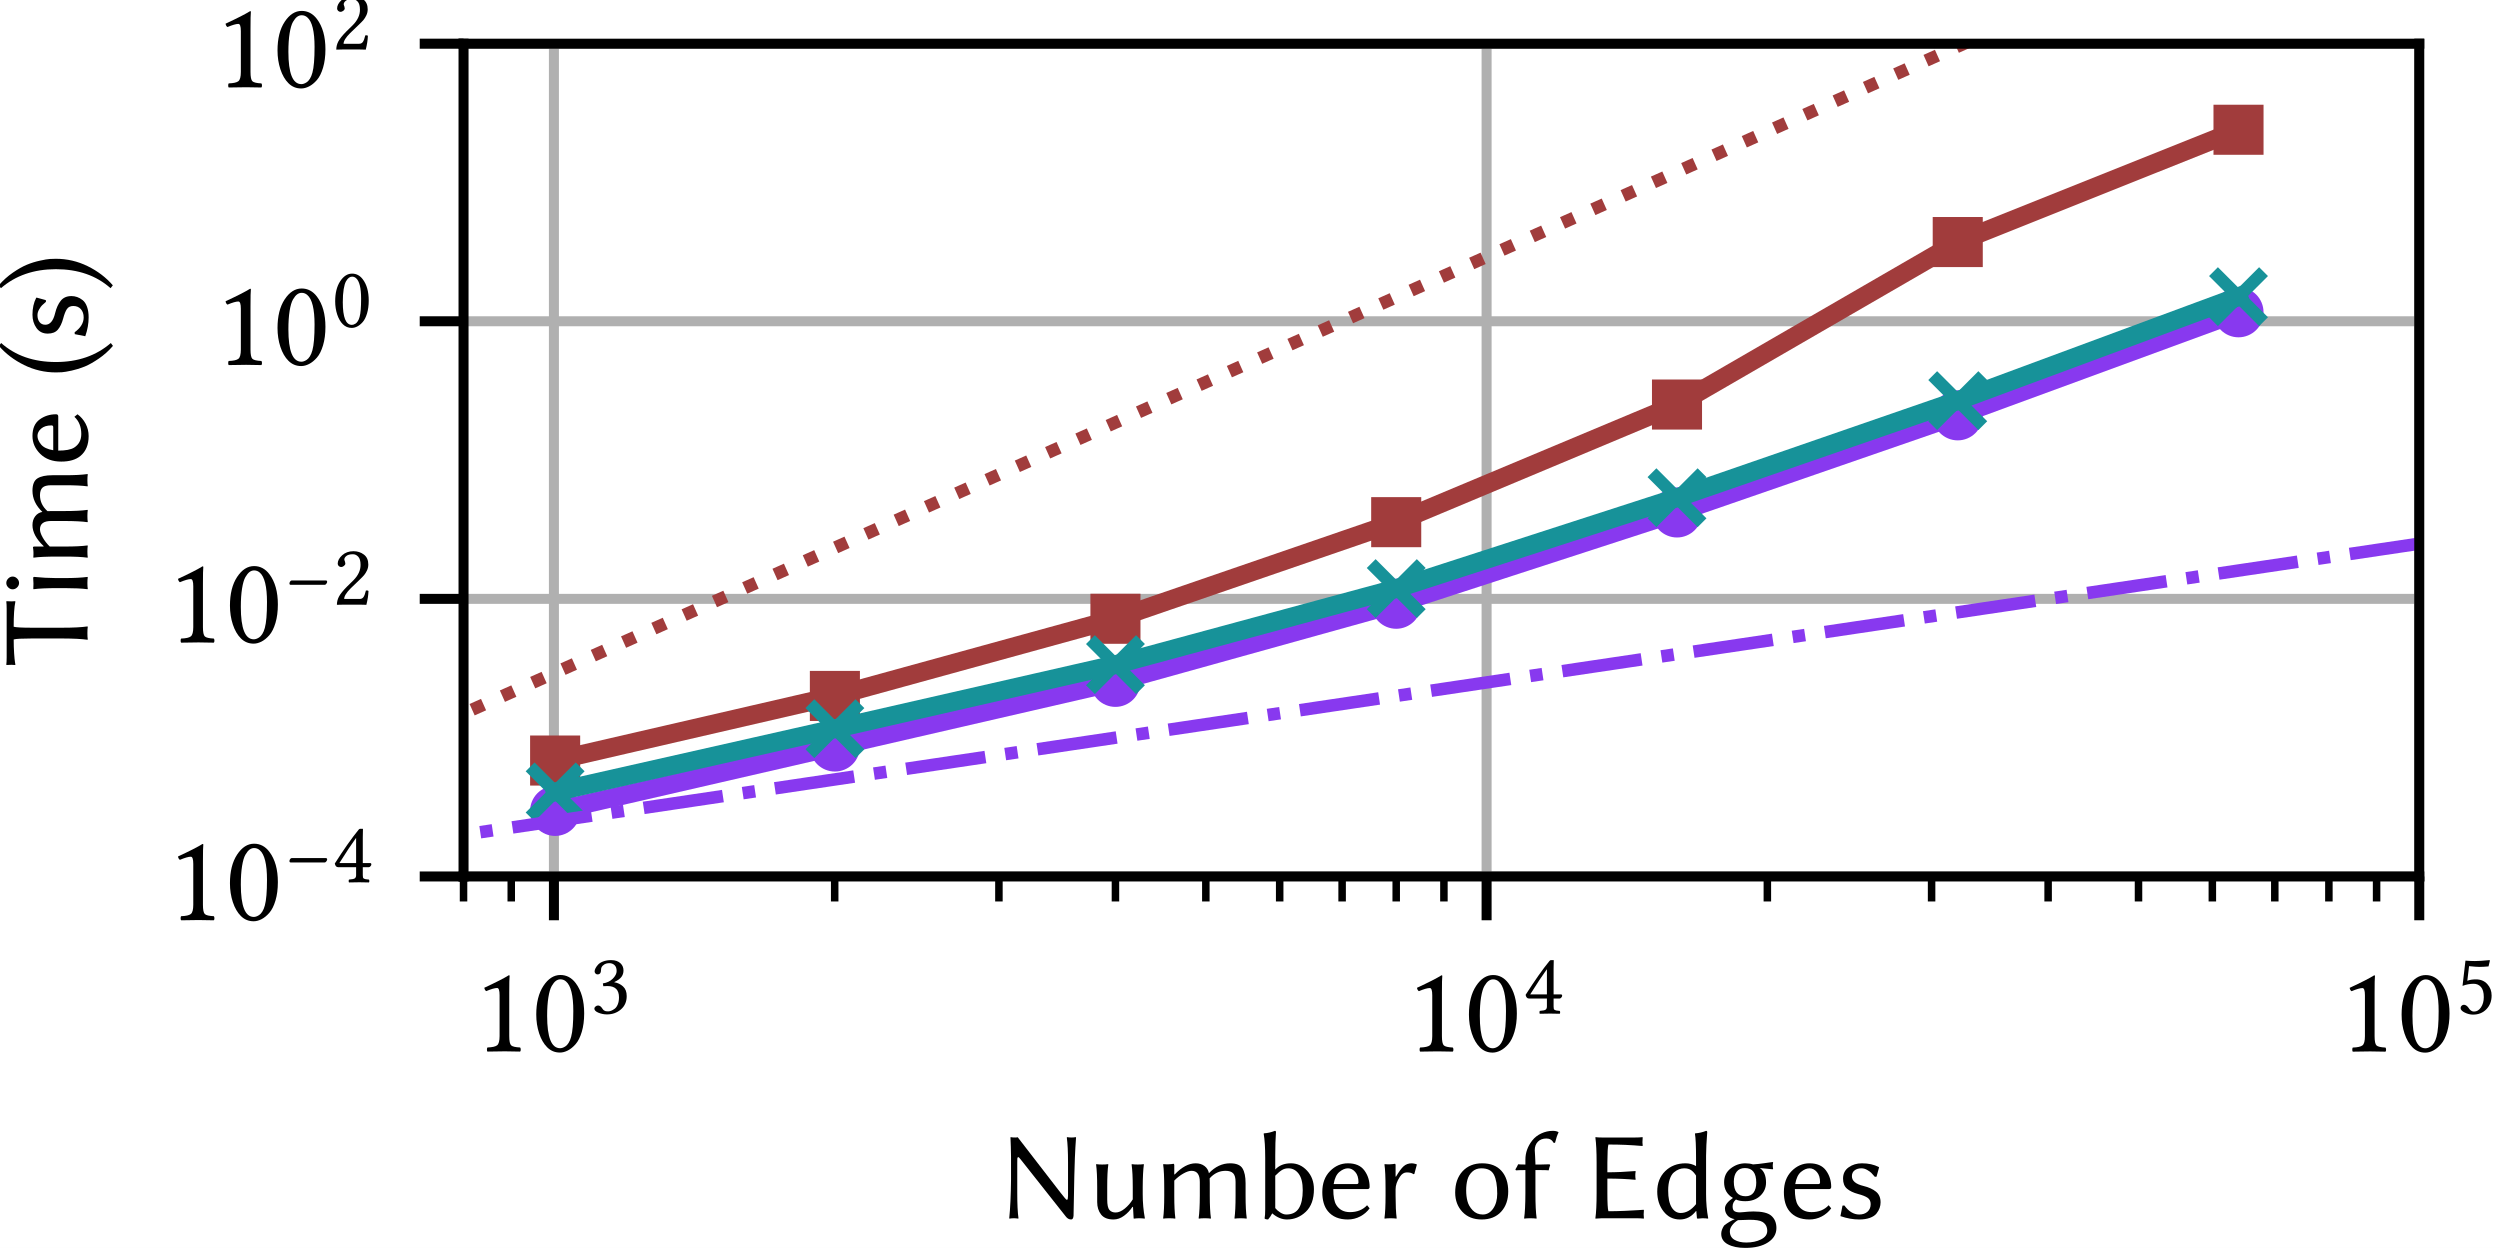
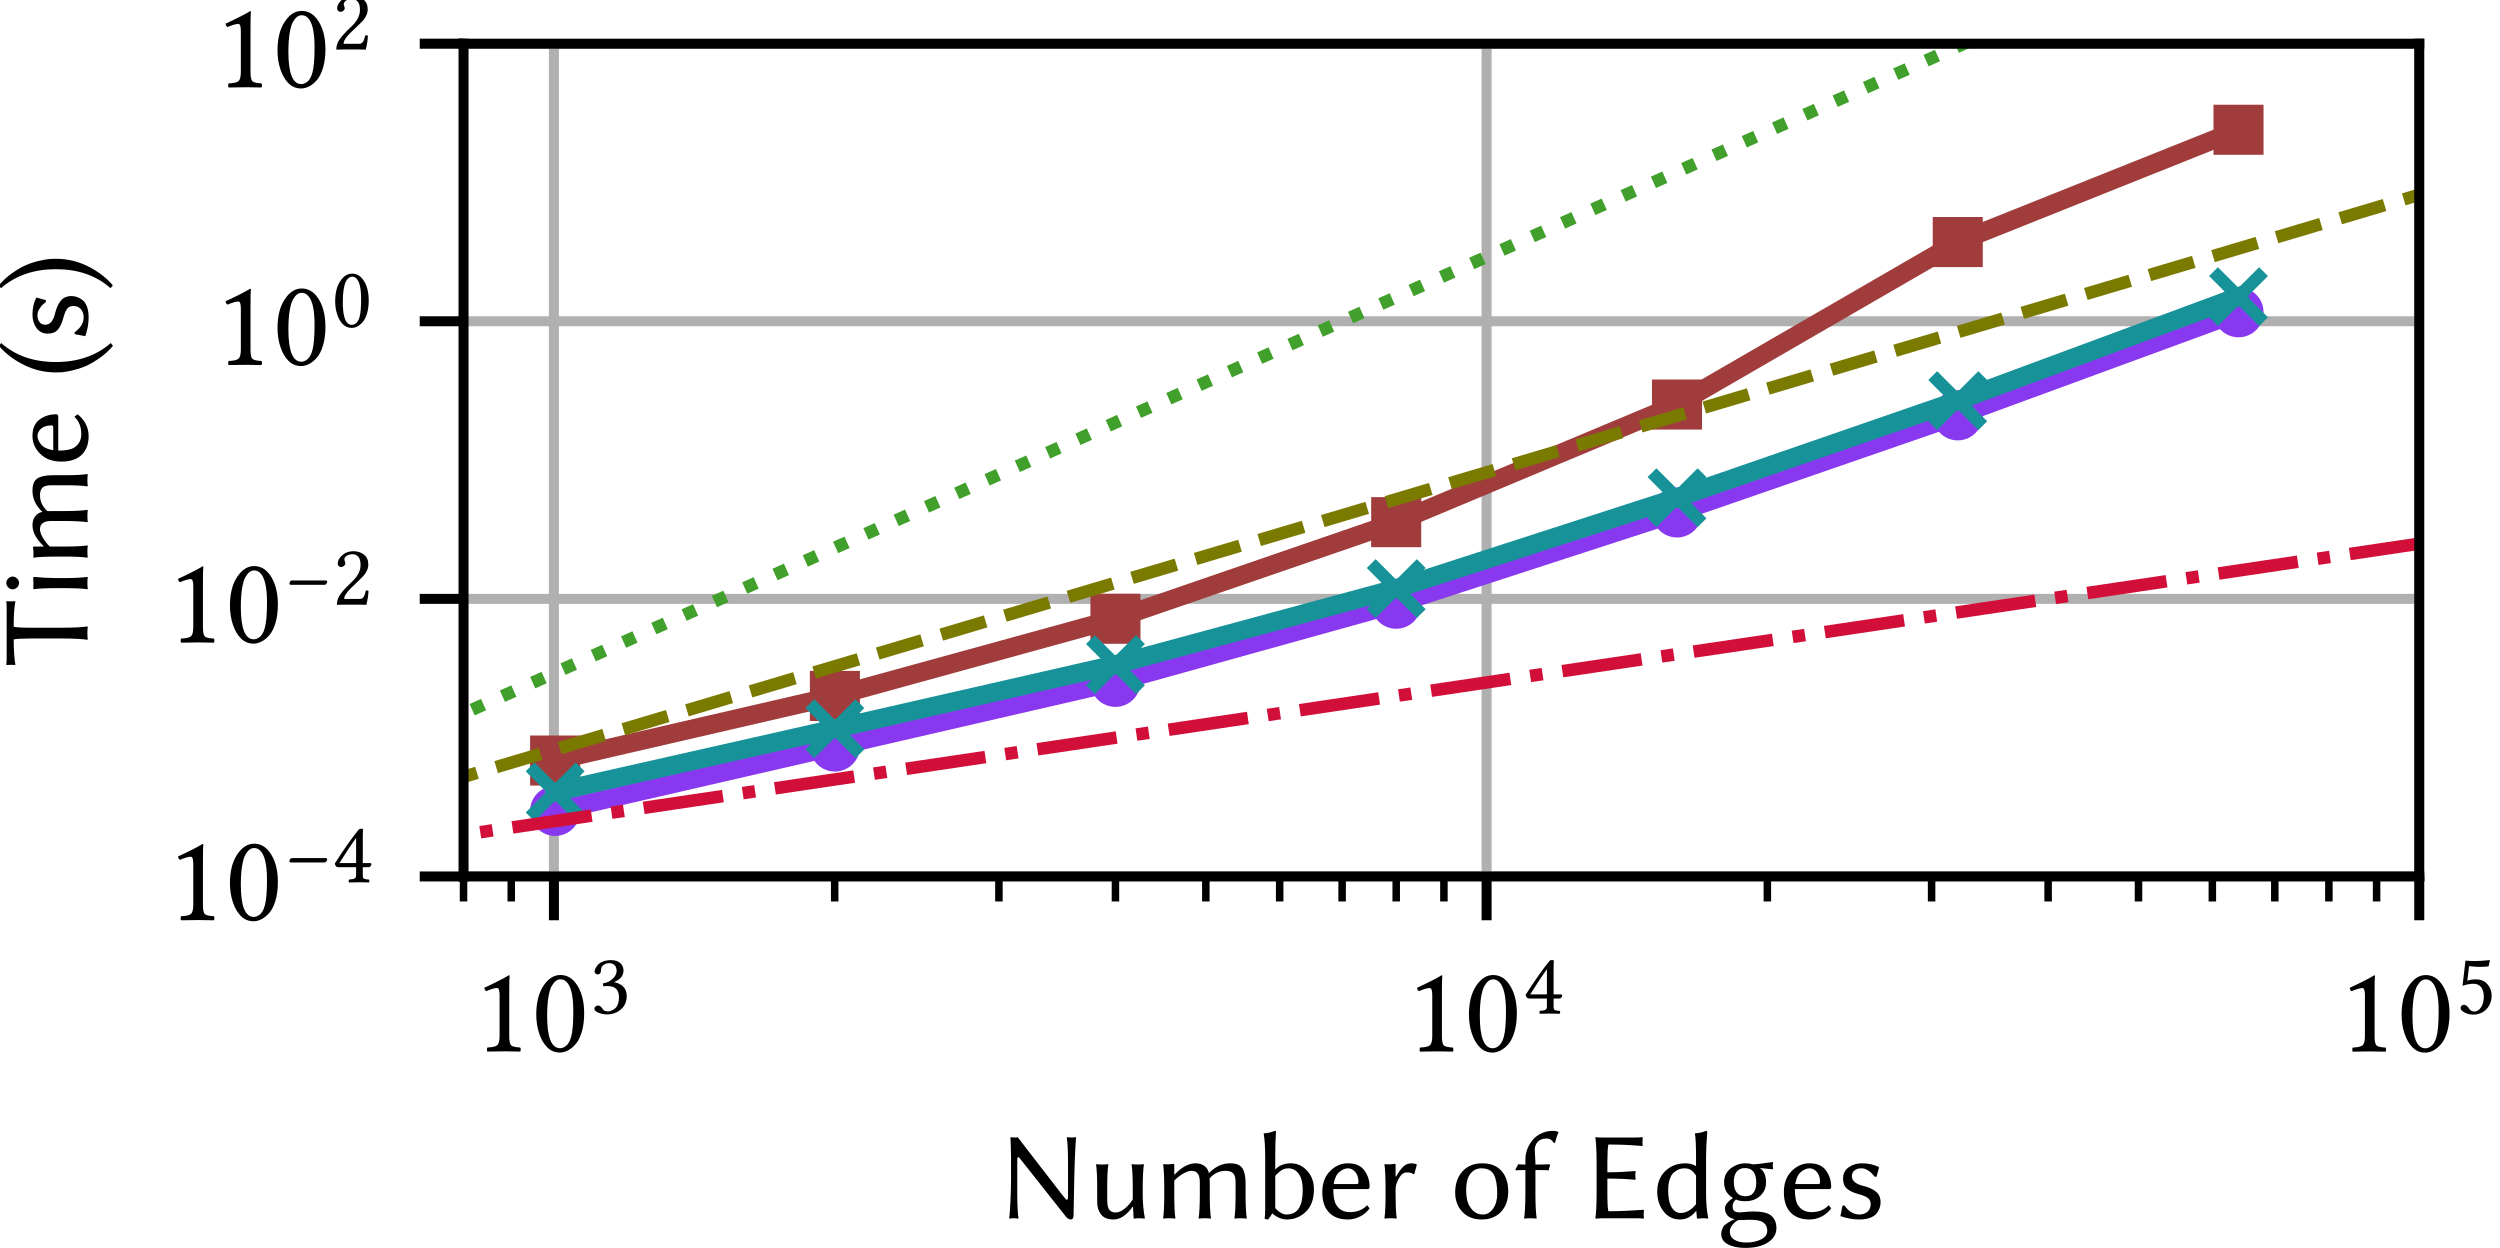
<svg xmlns="http://www.w3.org/2000/svg" xmlns:xlink="http://www.w3.org/1999/xlink" width="199.721pt" height="99.693pt" viewBox="0 0 199.721 99.693" version="1.1">
  <defs>
    <style type="text/css">*{stroke-linejoin: round; stroke-linecap: butt}</style>
  </defs>
  <g id="figure_1">
    <g id="patch_1">
      <path d="M 0 99.693  L 199.721 99.693  L 199.721 -0  L 0 -0  z " style="fill: #ffffff" />
    </g>
    <g id="axes_1">
      <g id="patch_2">
        <path d="M 37.031 70.019  L 193.271 70.019  L 193.271 3.491  L 37.031 3.491  z " style="fill: #ffffff" />
      </g>
      <g id="matplotlib.axis_1">
        <g id="xtick_1">
          <g id="line2d_1">
-             <path d="M 44.252 70.019  L 44.252 3.491  " clip-path="url(#pe8d1950c86)" style="fill: none; stroke: #b0b0b0; stroke-width: 0.8; stroke-linecap: square" />
+             <path d="M 44.252 70.019  L 44.252 3.491  " clip-path="url(#p23daf6fb47)" style="fill: none; stroke: #b0b0b0; stroke-width: 0.8; stroke-linecap: square" />
          </g>
          <g id="line2d_2">
            <defs>
-               <path id="m4b49985ab3" d="M 0 0  L 0 3.5  " style="stroke: #000000; stroke-width: 0.8" />
+               <path id="maf9644ae78" d="M 0 0  L 0 3.5  " style="stroke: #000000; stroke-width: 0.8" />
            </defs>
            <g>
-               <use xlink:href="#m4b49985ab3" x="44.252" y="70.019" style="stroke: #000000; stroke-width: 0.8" />
+               <use xlink:href="#maf9644ae78" x="44.252" y="70.019" style="stroke: #000000; stroke-width: 0.8" />
            </g>
          </g>
          <g id="text_1">
            <g transform="translate(37.80198 84.00222) scale(0.1 -0.1)">
              <defs>
                <path id="LinLibertine-31" d="M 1844 781  Q 1844 397 1942 305  Q 2041 213 2400 197  Q 2431 166 2431 89  Q 2431 13 2400 -13  Q 1759 0 1619 0  Q 1356 0 728 -13  Q 703 13 703 89  Q 703 166 728 197  Q 1100 209 1225 309  Q 1350 409 1350 781  L 1350 2869  Q 1350 3241 1222 3238  Q 1050 3238 666 3078  Q 588 3128 569 3250  Q 1466 3666 1825 3891  Q 1863 3891 1863 3859  Q 1844 3713 1844 3003  L 1844 781  z " transform="scale(0.015625)" />
                <path id="LinLibertine-30" d="M 1484 3681  Q 1363 3681 1255 3603  Q 1147 3525 1040 3340  Q 934 3156 870 2762  Q 806 2369 806 1813  Q 806 163 1466 159  Q 1522 159 1586 178  Q 1650 197 1737 251  Q 1825 306 1904 431  Q 1984 556 2034 744  Q 2144 1141 2144 2059  Q 2144 3256 1772 3572  Q 1650 3681 1484 3681  z M 1459 -63  Q 1078 -63 809 206  Q 547 466 398 916  Q 250 1366 250 1881  Q 250 2791 617 3347  Q 984 3903 1484 3903  Q 1953 3903 2266 3488  Q 2700 2913 2700 1941  Q 2700 1409 2578 998  Q 2456 588 2262 367  Q 2069 147 1862 42  Q 1656 -63 1459 -63  z " transform="scale(0.015625)" />
                <path id="LinLibertine-33" d="M 1375 3681  Q 1259 3681 1139 3648  Q 1019 3616 894 3497  Q 769 3378 769 3194  Q 769 2863 519 2859  Q 416 2859 358 2931  Q 300 3003 300 3078  Q 300 3175 361 3300  Q 422 3425 550 3569  Q 678 3713 931 3808  Q 1184 3903 1509 3903  Q 1963 3903 2209 3653  Q 2409 3450 2409 3147  Q 2409 2878 2259 2676  Q 2109 2475 1734 2297  L 1741 2284  Q 2100 2228 2372 1984  Q 2644 1741 2644 1275  Q 2644 666 2220 301  Q 1797 -63 1203 -63  Q 884 -63 582 60  Q 281 184 281 366  Q 281 444 367 516  Q 453 588 550 588  Q 703 588 825 422  Q 831 416 854 381  Q 878 347 887 333  Q 897 319 919 291  Q 941 263 959 250  Q 978 238 1014 214  Q 1050 191 1087 181  Q 1125 172 1176 165  Q 1228 159 1288 159  Q 1391 159 1508 204  Q 1625 250 1762 348  Q 1900 447 1990 665  Q 2081 884 2081 1184  Q 2081 2009 1241 2009  Q 1044 2009 934 1997  L 903 2203  Q 1347 2266 1628 2548  Q 1909 2831 1909 3103  Q 1909 3394 1756 3537  Q 1603 3681 1375 3681  z " transform="scale(0.015625)" />
              </defs>
              <use xlink:href="#LinLibertine-31" transform="translate(0 0.134375)" />
              <use xlink:href="#LinLibertine-30" transform="translate(46.48438 0.134375)" />
              <use xlink:href="#LinLibertine-33" transform="translate(93.72316 30.31094) scale(0.7)" />
            </g>
          </g>
        </g>
        <g id="xtick_2">
          <g id="line2d_3">
-             <path d="M 118.762 70.019  L 118.762 3.491  " clip-path="url(#pe8d1950c86)" style="fill: none; stroke: #b0b0b0; stroke-width: 0.8; stroke-linecap: square" />
+             <path d="M 118.762 70.019  L 118.762 3.491  " clip-path="url(#p23daf6fb47)" style="fill: none; stroke: #b0b0b0; stroke-width: 0.8; stroke-linecap: square" />
          </g>
          <g id="line2d_4">
            <g>
-               <use xlink:href="#m4b49985ab3" x="118.762" y="70.019" style="stroke: #000000; stroke-width: 0.8" />
+               <use xlink:href="#maf9644ae78" x="118.762" y="70.019" style="stroke: #000000; stroke-width: 0.8" />
            </g>
          </g>
          <g id="text_2">
            <g transform="translate(112.3116 84.00222) scale(0.1 -0.1)">
              <defs>
                <path id="LinLibertine-34" d="M 1734 3244  Q 1247 2578 513 1403  L 1734 1403  L 1734 3244  z M 2753 1403  Q 2850 1403 2847 1300  Q 2847 1244 2786 1172  Q 2725 1100 2663 1100  L 2222 1100  L 2222 513  Q 2222 409 2237 348  Q 2253 288 2320 259  Q 2388 231 2425 225  Q 2463 219 2603 203  Q 2647 197 2669 197  Q 2700 166 2700 89  Q 2700 13 2669 -13  Q 2259 0 1972 0  Q 1625 0 1216 -13  Q 1191 13 1191 89  Q 1191 166 1216 197  Q 1559 222 1644 291  Q 1734 363 1734 513  L 1734 1100  L 428 1100  Q 231 1100 178 1369  Q 1169 2925 1913 3834  Q 1969 3906 2016 3903  L 2222 3903  L 2234 3891  Q 2222 3834 2222 3272  L 2222 1403  L 2753 1403  z " transform="scale(0.015625)" />
              </defs>
              <use xlink:href="#LinLibertine-31" transform="translate(0 0.101562)" />
              <use xlink:href="#LinLibertine-30" transform="translate(46.48438 0.101562)" />
              <use xlink:href="#LinLibertine-34" transform="translate(93.72316 30.27812) scale(0.7)" />
            </g>
          </g>
        </g>
        <g id="xtick_3">
          <g id="line2d_5">
-             <path d="M 193.271 70.019  L 193.271 3.491  " clip-path="url(#pe8d1950c86)" style="fill: none; stroke: #b0b0b0; stroke-width: 0.8; stroke-linecap: square" />
+             <path d="M 193.271 70.019  L 193.271 3.491  " clip-path="url(#p23daf6fb47)" style="fill: none; stroke: #b0b0b0; stroke-width: 0.8; stroke-linecap: square" />
          </g>
          <g id="line2d_6">
            <g>
-               <use xlink:href="#m4b49985ab3" x="193.271" y="70.019" style="stroke: #000000; stroke-width: 0.8" />
+               <use xlink:href="#maf9644ae78" x="193.271" y="70.019" style="stroke: #000000; stroke-width: 0.8" />
            </g>
          </g>
          <g id="text_3">
            <g transform="translate(186.8212 84.00222) scale(0.1 -0.1)">
              <defs>
                <path id="LinLibertine-35" d="M 2041 1209  Q 2041 1709 1836 1945  Q 1631 2181 1300 2181  Q 897 2181 488 2028  L 703 3872  Q 1075 3841 1394 3841  Q 1778 3841 2444 3909  L 2491 3884  L 2388 3450  Q 1997 3413 1716 3413  Q 1497 3413 966 3469  L 838 2400  Q 1100 2503 1466 2503  Q 1984 2503 2298 2158  Q 2613 1813 2613 1325  Q 2613 716 2231 322  Q 1850 -72 1253 -72  Q 959 -72 653 76  Q 347 225 347 409  Q 347 506 420 576  Q 494 647 588 647  Q 759 647 916 441  Q 922 428 953 387  Q 984 347 998 326  Q 1013 306 1044 275  Q 1075 244 1100 228  Q 1125 213 1164 189  Q 1203 166 1245 159  Q 1288 153 1338 153  Q 1631 153 1836 458  Q 2041 763 2041 1209  z " transform="scale(0.015625)" />
              </defs>
              <use xlink:href="#LinLibertine-31" transform="translate(0 0.06875)" />
              <use xlink:href="#LinLibertine-30" transform="translate(46.48438 0.06875)" />
              <use xlink:href="#LinLibertine-35" transform="translate(93.72316 30.24531) scale(0.7)" />
            </g>
          </g>
        </g>
        <g id="xtick_4">
          <g id="line2d_7">
            <defs>
-               <path id="m797cf23560" d="M 0 0  L 0 2  " style="stroke: #000000; stroke-width: 0.6" />
+               <path id="mc2b2aa75c4" d="M 0 0  L 0 2  " style="stroke: #000000; stroke-width: 0.6" />
            </defs>
            <g>
-               <use xlink:href="#m797cf23560" x="37.031" y="70.019" style="stroke: #000000; stroke-width: 0.6" />
+               <use xlink:href="#mc2b2aa75c4" x="37.031" y="70.019" style="stroke: #000000; stroke-width: 0.6" />
            </g>
          </g>
        </g>
        <g id="xtick_5">
          <g id="line2d_8">
            <g>
-               <use xlink:href="#m797cf23560" x="40.843" y="70.019" style="stroke: #000000; stroke-width: 0.6" />
+               <use xlink:href="#mc2b2aa75c4" x="40.843" y="70.019" style="stroke: #000000; stroke-width: 0.6" />
            </g>
          </g>
        </g>
        <g id="xtick_6">
          <g id="line2d_9">
            <g>
-               <use xlink:href="#m797cf23560" x="66.682" y="70.019" style="stroke: #000000; stroke-width: 0.6" />
+               <use xlink:href="#mc2b2aa75c4" x="66.682" y="70.019" style="stroke: #000000; stroke-width: 0.6" />
            </g>
          </g>
        </g>
        <g id="xtick_7">
          <g id="line2d_10">
            <g>
-               <use xlink:href="#m797cf23560" x="79.802" y="70.019" style="stroke: #000000; stroke-width: 0.6" />
+               <use xlink:href="#mc2b2aa75c4" x="79.802" y="70.019" style="stroke: #000000; stroke-width: 0.6" />
            </g>
          </g>
        </g>
        <g id="xtick_8">
          <g id="line2d_11">
            <g>
-               <use xlink:href="#m797cf23560" x="89.111" y="70.019" style="stroke: #000000; stroke-width: 0.6" />
+               <use xlink:href="#mc2b2aa75c4" x="89.111" y="70.019" style="stroke: #000000; stroke-width: 0.6" />
            </g>
          </g>
        </g>
        <g id="xtick_9">
          <g id="line2d_12">
            <g>
-               <use xlink:href="#m797cf23560" x="96.332" y="70.019" style="stroke: #000000; stroke-width: 0.6" />
+               <use xlink:href="#mc2b2aa75c4" x="96.332" y="70.019" style="stroke: #000000; stroke-width: 0.6" />
            </g>
          </g>
        </g>
        <g id="xtick_10">
          <g id="line2d_13">
            <g>
-               <use xlink:href="#m797cf23560" x="102.232" y="70.019" style="stroke: #000000; stroke-width: 0.6" />
+               <use xlink:href="#mc2b2aa75c4" x="102.232" y="70.019" style="stroke: #000000; stroke-width: 0.6" />
            </g>
          </g>
        </g>
        <g id="xtick_11">
          <g id="line2d_14">
            <g>
-               <use xlink:href="#m797cf23560" x="107.22" y="70.019" style="stroke: #000000; stroke-width: 0.6" />
+               <use xlink:href="#mc2b2aa75c4" x="107.22" y="70.019" style="stroke: #000000; stroke-width: 0.6" />
            </g>
          </g>
        </g>
        <g id="xtick_12">
          <g id="line2d_15">
            <g>
-               <use xlink:href="#m797cf23560" x="111.541" y="70.019" style="stroke: #000000; stroke-width: 0.6" />
+               <use xlink:href="#mc2b2aa75c4" x="111.541" y="70.019" style="stroke: #000000; stroke-width: 0.6" />
            </g>
          </g>
        </g>
        <g id="xtick_13">
          <g id="line2d_16">
            <g>
-               <use xlink:href="#m797cf23560" x="115.352" y="70.019" style="stroke: #000000; stroke-width: 0.6" />
+               <use xlink:href="#mc2b2aa75c4" x="115.352" y="70.019" style="stroke: #000000; stroke-width: 0.6" />
            </g>
          </g>
        </g>
        <g id="xtick_14">
          <g id="line2d_17">
            <g>
-               <use xlink:href="#m797cf23560" x="141.191" y="70.019" style="stroke: #000000; stroke-width: 0.6" />
+               <use xlink:href="#mc2b2aa75c4" x="141.191" y="70.019" style="stroke: #000000; stroke-width: 0.6" />
            </g>
          </g>
        </g>
        <g id="xtick_15">
          <g id="line2d_18">
            <g>
-               <use xlink:href="#m797cf23560" x="154.312" y="70.019" style="stroke: #000000; stroke-width: 0.6" />
+               <use xlink:href="#mc2b2aa75c4" x="154.312" y="70.019" style="stroke: #000000; stroke-width: 0.6" />
            </g>
          </g>
        </g>
        <g id="xtick_16">
          <g id="line2d_19">
            <g>
-               <use xlink:href="#m797cf23560" x="163.621" y="70.019" style="stroke: #000000; stroke-width: 0.6" />
+               <use xlink:href="#mc2b2aa75c4" x="163.621" y="70.019" style="stroke: #000000; stroke-width: 0.6" />
            </g>
          </g>
        </g>
        <g id="xtick_17">
          <g id="line2d_20">
            <g>
-               <use xlink:href="#m797cf23560" x="170.842" y="70.019" style="stroke: #000000; stroke-width: 0.6" />
+               <use xlink:href="#mc2b2aa75c4" x="170.842" y="70.019" style="stroke: #000000; stroke-width: 0.6" />
            </g>
          </g>
        </g>
        <g id="xtick_18">
          <g id="line2d_21">
            <g>
-               <use xlink:href="#m797cf23560" x="176.741" y="70.019" style="stroke: #000000; stroke-width: 0.6" />
+               <use xlink:href="#mc2b2aa75c4" x="176.741" y="70.019" style="stroke: #000000; stroke-width: 0.6" />
            </g>
          </g>
        </g>
        <g id="xtick_19">
          <g id="line2d_22">
            <g>
-               <use xlink:href="#m797cf23560" x="181.73" y="70.019" style="stroke: #000000; stroke-width: 0.6" />
+               <use xlink:href="#mc2b2aa75c4" x="181.73" y="70.019" style="stroke: #000000; stroke-width: 0.6" />
            </g>
          </g>
        </g>
        <g id="xtick_20">
          <g id="line2d_23">
            <g>
-               <use xlink:href="#m797cf23560" x="186.051" y="70.019" style="stroke: #000000; stroke-width: 0.6" />
+               <use xlink:href="#mc2b2aa75c4" x="186.051" y="70.019" style="stroke: #000000; stroke-width: 0.6" />
            </g>
          </g>
        </g>
        <g id="xtick_21">
          <g id="line2d_24">
            <g>
-               <use xlink:href="#m797cf23560" x="189.862" y="70.019" style="stroke: #000000; stroke-width: 0.6" />
+               <use xlink:href="#mc2b2aa75c4" x="189.862" y="70.019" style="stroke: #000000; stroke-width: 0.6" />
            </g>
          </g>
        </g>
        <g id="text_4">
          <g transform="translate(79.645 97.32409) scale(0.1 -0.1)">
            <defs>
              <path id="LinBiolinum-4e" d="M 691 4128  L 703 4147  Q 753 4128 972 4128  Q 972 4128 1063 4141  L 3256 1300  Q 3513 969 3559 947  Q 3606 925 3622 1006  Q 3631 1053 3634 1141  L 3634 2847  Q 3634 3672 3572 4128  L 3584 4147  Q 3700 4128 3808 4128  Q 3916 4128 4031 4147  L 4044 4128  Q 4006 3628 3984 3081  Q 3963 2534 3956 2173  Q 3950 1813 3936 1147  Q 3922 481 3916 134  Q 3903 -63 3794 -63  Q 3634 -63 3519 91  L 1288 2913  Q 1191 3041 1145 3089  Q 1100 3138 1072 3120  Q 1044 3103 1041 3039  Q 1038 2975 1038 2809  L 1038 1281  Q 1038 456 1100 0  L 1088 -19  Q 972 0 864 0  Q 756 0 641 -19  L 628 0  Q 706 744 720 1991  Q 734 3238 691 4128  z " transform="scale(0.015625)" />
              <path id="LinBiolinum-75" d="M 2338 588  Q 2159 313 1901 125  Q 1644 -63 1369 -63  Q 928 -63 729 192  Q 531 447 531 825  L 531 1594  Q 531 2338 475 2747  L 488 2766  Q 603 2747 787 2747  Q 972 2747 1088 2766  L 1100 2747  Q 1044 2363 1044 1594  L 1044 959  Q 1044 556 1156 425  Q 1269 294 1472 294  Q 1697 294 1942 495  Q 2188 697 2350 966  L 2350 1594  Q 2350 2322 2291 2747  L 2303 2766  Q 2419 2747 2605 2747  Q 2791 2747 2906 2766  L 2919 2747  Q 2863 2363 2859 1594  L 2859 1228  Q 2859 581 2969 0  L 2956 -19  Q 2828 0 2672 0  Q 2566 0 2419 -19  Q 2394 -19 2394 0  L 2363 569  L 2338 588  z " transform="scale(0.015625)" />
              <path id="LinBiolinum-6d" d="M 1038 2253  L 1056 2234  Q 1600 2809 2131 2809  Q 2400 2809 2583 2671  Q 2766 2534 2809 2303  Q 3291 2809 3891 2809  Q 4366 2809 4525 2550  Q 4684 2291 4684 1791  L 4684 1153  Q 4684 409 4744 0  L 4728 -19  Q 4613 0 4428 0  Q 4244 0 4128 -19  L 4116 0  Q 4172 391 4172 1153  L 4172 1856  Q 4172 2169 4050 2297  Q 3928 2425 3659 2425  Q 3191 2425 2847 2041  Q 2853 1963 2853 1797  L 2853 1153  Q 2853 409 2913 0  L 2900 -19  Q 2784 0 2598 0  Q 2413 0 2297 -19  L 2284 0  Q 2341 391 2344 1153  L 2344 1856  Q 2344 2425 1919 2425  Q 1747 2425 1503 2287  Q 1259 2150 1038 1925  L 1038 1153  Q 1038 409 1094 0  L 1081 -19  Q 966 0 780 0  Q 594 0 481 -19  L 469 0  Q 525 391 525 1153  L 525 1503  Q 525 2388 469 2747  L 481 2766  Q 763 2741 997 2784  Q 1034 2784 1038 2719  L 1038 2253  z " transform="scale(0.015625)" />
              <path id="LinBiolinum-62" d="M 1038 519  Q 1141 391 1300 291  Q 1459 191 1600 191  Q 2041 191 2242 505  Q 2444 819 2444 1434  Q 2444 1997 2236 2275  Q 2028 2553 1709 2553  Q 1525 2553 1383 2467  Q 1241 2381 1038 2175  L 1038 519  z M 1038 3200  L 1038 2491  Q 1331 2809 1838 2809  Q 2319 2809 2667 2431  Q 3016 2053 3016 1484  Q 3016 728 2602 332  Q 2188 -63 1638 -63  Q 1247 -63 884 250  Q 781 59 672 -63  Q 544 -63 494 -13  Q 525 153 525 469  L 525 3084  Q 525 3891 447 4319  L 459 4341  Q 747 4359 1019 4469  Q 1075 4469 1075 4403  Q 1038 3903 1038 3200  z " transform="scale(0.015625)" />
              <path id="LinBiolinum-65" d="M 800 1747  L 1978 1747  Q 2069 1747 2069 1838  Q 2069 2178 1905 2365  Q 1741 2553 1530 2553  Q 1319 2553 1095 2370  Q 872 2188 800 1747  z M 2509 666  L 2638 506  Q 2453 250 2158 93  Q 1863 -63 1522 -63  Q 856 -63 506 359  Q 219 706 219 1338  Q 219 2009 612 2409  Q 1006 2809 1528 2809  Q 2103 2809 2370 2445  Q 2638 2081 2638 1600  Q 2638 1491 2522 1491  L 781 1491  Q 781 922 934 678  Q 1166 313 1631 313  Q 2184 313 2509 666  z " transform="scale(0.015625)" />
              <path id="LinBiolinum-72" d="M 1069 2138  L 1088 2125  Q 1313 2509 1481 2659  Q 1650 2809 1900 2809  Q 1978 2809 2131 2766  L 2156 2741  L 2028 2266  L 1978 2253  Q 1881 2344 1644 2344  Q 1431 2344 1288 2119  Q 1069 1788 1069 1484  L 1069 1153  Q 1069 438 1125 0  L 1113 -19  Q 997 0 812 0  Q 628 0 513 -19  L 500 0  Q 556 397 556 1153  L 556 1503  Q 556 2388 500 2747  L 513 2766  Q 794 2741 1031 2784  Q 1069 2784 1069 2719  L 1069 2138  z " transform="scale(0.015625)" />
              <path id="LinBiolinum-20" transform="scale(0.015625)" />
              <path id="LinBiolinum-6f" d="M 244 1313  Q 244 1991 620 2400  Q 997 2809 1625 2809  Q 2266 2809 2611 2421  Q 2956 2034 2956 1369  Q 2956 728 2592 332  Q 2228 -63 1600 -63  Q 978 -63 611 328  Q 244 719 244 1313  z M 1581 2553  Q 1300 2553 1117 2381  Q 934 2209 870 1968  Q 806 1728 806 1422  Q 806 1134 870 878  Q 934 622 1139 406  Q 1344 191 1656 191  Q 1975 191 2184 492  Q 2394 794 2394 1253  Q 2394 1900 2225 2226  Q 2056 2553 1581 2553  z " transform="scale(0.015625)" />
              <path id="LinBiolinum-66" d="M 634 2747  L 634 2994  Q 634 3531 984 3975  Q 1163 4206 1448 4337  Q 1734 4469 2034 4469  Q 2219 4469 2322 4403  L 2328 4384  Q 2231 4194 2150 3859  L 2081 3853  Q 1959 4078 1709 4078  Q 1434 4078 1273 3914  Q 1113 3750 1113 3481  Q 1113 3438 1130 3184  Q 1147 2931 1147 2803  L 1147 2747  L 1422 2747  Q 1600 2747 1869 2759  L 1900 2713  Q 1850 2584 1825 2450  Q 1697 2463 1363 2463  L 1147 2463  L 1147 1275  Q 1147 431 1209 0  L 1197 -19  Q 1081 0 889 0  Q 697 0 581 -19  L 569 0  Q 631 403 634 1275  L 634 2463  L 628 2463  Q 334 2463 153 2450  L 122 2497  Q 213 2638 263 2759  Q 359 2747 634 2747  z " transform="scale(0.015625)" />
              <path id="LinBiolinum-45" d="M 1216 1281  Q 1216 531 1269 359  Q 1653 359 2103 378  Q 2553 397 2813 416  L 3072 434  L 3084 409  Q 3072 306 3072 197  Q 3072 178 3084 0  L 3072 -19  Q 2919 0 2688 0  L 941 0  L 609 -19  L 603 0  Q 666 434 666 1281  L 666 2847  Q 666 3672 603 4128  L 616 4147  Q 725 4128 941 4128  L 2625 4128  Q 2856 4128 3009 4147  L 3022 4128  Q 3009 3950 3009 3886  Q 3009 3822 3022 3719  L 3009 3694  Q 2125 3772 1269 3769  Q 1219 3597 1216 2847  L 1216 2350  Q 1888 2350 2644 2413  L 2663 2394  Q 2644 2303 2644 2189  Q 2644 2075 2663 1984  L 2644 1966  Q 2009 2028 1216 2028  L 1216 1281  z " transform="scale(0.015625)" />
              <path id="LinBiolinum-64" d="M 2309 722  L 2309 2181  Q 2188 2372 2053 2462  Q 1919 2553 1703 2553  Q 1569 2553 1441 2504  Q 1313 2456 1178 2345  Q 1044 2234 964 1993  Q 884 1753 884 1416  Q 884 847 1062 558  Q 1241 269 1522 269  Q 1950 269 2309 722  z M 2309 372  Q 1969 -63 1484 -63  Q 972 -63 648 350  Q 325 763 325 1363  Q 325 2009 733 2409  Q 1141 2809 1772 2809  Q 2059 2809 2309 2669  L 2309 3084  Q 2309 4000 2253 4319  L 2266 4341  Q 2553 4359 2822 4469  Q 2878 4469 2881 4403  Q 2825 3694 2822 3200  L 2822 1228  Q 2822 581 2931 0  L 2919 -19  Q 2791 0 2634 0  Q 2559 0 2413 -19  Q 2356 -19 2356 0  L 2322 372  L 2309 372  z " transform="scale(0.015625)" />
              <path id="LinBiolinum-67" d="M 647 -666  Q 647 -966 886 -1103  Q 1125 -1241 1484 -1241  Q 1925 -1241 2242 -1081  Q 2559 -922 2559 -647  Q 2559 -334 2309 -184  Q 2125 -75 1631 -78  Q 1600 -78 1386 -87  Q 1172 -97 1063 -97  Q 891 -194 769 -353  Q 647 -513 647 -666  z M 2497 1825  Q 2497 1428 2205 1150  Q 1913 872 1434 872  Q 1128 872 959 959  Q 788 813 788 603  Q 788 419 886 359  Q 984 300 1159 300  Q 1166 300 1344 313  Q 1588 344 1856 347  Q 2509 347 2759 134  Q 3028 -97 3028 -500  Q 3028 -953 2598 -1234  Q 2169 -1516 1434 -1516  Q 891 -1516 548 -1334  Q 206 -1153 206 -794  Q 206 -597 353 -372  Q 634 -153 897 -47  Q 650 -3 523 147  Q 397 297 397 506  Q 397 756 806 1038  Q 353 1300 353 1838  Q 353 2284 689 2546  Q 1025 2809 1441 2809  Q 1656 2809 1831 2753  Q 2103 2769 2422 2817  Q 2741 2866 2841 2875  L 2859 2853  Q 2841 2763 2841 2688  Q 2841 2613 2859 2522  L 2841 2503  Q 2244 2566 2175 2569  Q 2497 2356 2497 1825  z M 1997 1819  Q 1997 2569 1416 2566  Q 1141 2566 995 2380  Q 850 2194 850 1869  Q 850 1125 1453 1125  Q 1728 1125 1862 1315  Q 1997 1506 1997 1819  z " transform="scale(0.015625)" />
              <path id="LinBiolinum-73" d="M 319 647  L 416 653  Q 747 194 1172 191  Q 1434 191 1596 333  Q 1759 475 1759 722  Q 1759 941 1603 1047  Q 1447 1153 1113 1241  Q 753 1338 550 1511  Q 347 1684 347 2028  Q 347 2400 634 2604  Q 922 2809 1313 2809  Q 1806 2809 2175 2619  L 2188 2597  L 2059 2125  L 1972 2119  Q 1850 2259 1792 2320  Q 1734 2381 1587 2467  Q 1441 2553 1288 2553  Q 1075 2553 937 2448  Q 800 2344 800 2150  Q 800 1791 1394 1650  Q 1791 1553 2028 1362  Q 2266 1172 2266 813  Q 2266 666 2217 525  Q 2169 384 2058 243  Q 1947 103 1719 20  Q 1491 -63 1178 -63  Q 703 -63 213 109  L 319 647  z " transform="scale(0.015625)" />
            </defs>
            <use xlink:href="#LinBiolinum-4e" />
            <use xlink:href="#LinBiolinum-75" transform="translate(71.77734 0)" />
            <use xlink:href="#LinBiolinum-6d" transform="translate(125.4395 0)" />
            <use xlink:href="#LinBiolinum-62" transform="translate(206.1035 0)" />
            <use xlink:href="#LinBiolinum-65" transform="translate(256.4941 0)" />
            <use xlink:href="#LinBiolinum-72" transform="translate(301.7578 0)" />
            <use xlink:href="#LinBiolinum-20" transform="translate(337.2559 0)" />
            <use xlink:href="#LinBiolinum-6f" transform="translate(362.2559 0)" />
            <use xlink:href="#LinBiolinum-66" transform="translate(412.2559 0)" />
            <use xlink:href="#LinBiolinum-20" transform="translate(443.6523 0)" />
            <use xlink:href="#LinBiolinum-45" transform="translate(468.6523 0)" />
            <use xlink:href="#LinBiolinum-64" transform="translate(522.4121 0)" />
            <use xlink:href="#LinBiolinum-67" transform="translate(575.3906 0)" />
            <use xlink:href="#LinBiolinum-65" transform="translate(625.2441 0)" />
            <use xlink:href="#LinBiolinum-73" transform="translate(670.5078 0)" />
          </g>
        </g>
      </g>
      <g id="matplotlib.axis_2">
        <g id="ytick_1">
          <g id="line2d_25">
-             <path d="M 37.031 70.019  L 193.271 70.019  " clip-path="url(#pe8d1950c86)" style="fill: none; stroke: #b0b0b0; stroke-width: 0.8; stroke-linecap: square" />
+             <path d="M 37.031 70.019  L 193.271 70.019  " clip-path="url(#p23daf6fb47)" style="fill: none; stroke: #b0b0b0; stroke-width: 0.8; stroke-linecap: square" />
          </g>
          <g id="line2d_26">
            <defs>
-               <path id="m997c97602c" d="M 0 0  L -3.5 0  " style="stroke: #000000; stroke-width: 0.8" />
+               <path id="m2d31d7559b" d="M 0 0  L -3.5 0  " style="stroke: #000000; stroke-width: 0.8" />
            </defs>
            <g>
-               <use xlink:href="#m997c97602c" x="37.031" y="70.019" style="stroke: #000000; stroke-width: 0.8" />
+               <use xlink:href="#m2d31d7559b" x="37.031" y="70.019" style="stroke: #000000; stroke-width: 0.8" />
            </g>
          </g>
          <g id="text_5">
            <g transform="translate(13.33125 73.51081) scale(0.1 -0.1)">
              <defs>
                <path id="LinLibertine-2212" d="M 2963 1447  L 481 1447  Q 384 1447 384 1550  Q 384 1622 436 1694  Q 488 1766 544 1766  L 3047 1766  Q 3138 1766 3138 1656  Q 3138 1606 3078 1526  Q 3019 1447 2963 1447  z " transform="scale(0.015625)" />
              </defs>
              <use xlink:href="#LinLibertine-31" transform="translate(0 0.101562)" />
              <use xlink:href="#LinLibertine-30" transform="translate(46.48438 0.101562)" />
              <use xlink:href="#LinLibertine-2212" transform="translate(93.72316 30.27812) scale(0.7)" />
              <use xlink:href="#LinLibertine-34" transform="translate(132.2095 30.27812) scale(0.7)" />
            </g>
          </g>
        </g>
        <g id="ytick_2">
          <g id="line2d_27">
-             <path d="M 37.031 47.843  L 193.271 47.843  " clip-path="url(#pe8d1950c86)" style="fill: none; stroke: #b0b0b0; stroke-width: 0.8; stroke-linecap: square" />
+             <path d="M 37.031 47.843  L 193.271 47.843  " clip-path="url(#p23daf6fb47)" style="fill: none; stroke: #b0b0b0; stroke-width: 0.8; stroke-linecap: square" />
          </g>
          <g id="line2d_28">
            <g>
-               <use xlink:href="#m997c97602c" x="37.031" y="47.843" style="stroke: #000000; stroke-width: 0.8" />
+               <use xlink:href="#m2d31d7559b" x="37.031" y="47.843" style="stroke: #000000; stroke-width: 0.8" />
            </g>
          </g>
          <g id="text_6">
            <g transform="translate(13.33125 51.33481) scale(0.1 -0.1)">
              <defs>
                <path id="LinLibertine-32" d="M 391 2994  Q 391 3313 717 3608  Q 1044 3903 1544 3903  Q 1978 3903 2301 3658  Q 2625 3413 2625 2931  Q 2625 2700 2528 2495  Q 2431 2291 2320 2159  Q 2209 2028 1984 1813  L 1338 1191  Q 863 716 863 416  L 2003 416  Q 2175 416 2272 550  Q 2369 684 2450 1031  Q 2572 1056 2638 997  Q 2625 550 2484 -13  Q 2191 0 1984 0  L 863 0  L 331 -13  Q 331 294 476 578  Q 622 863 1063 1313  L 1538 1778  Q 2063 2309 2059 2906  Q 2059 3322 1890 3501  Q 1722 3681 1503 3681  Q 1184 3681 1028 3559  Q 872 3438 872 3291  Q 872 3259 897 3201  Q 922 3144 922 3138  Q 947 3047 947 3003  Q 947 2906 842 2826  Q 738 2747 647 2747  Q 544 2747 467 2819  Q 391 2891 391 2994  z " transform="scale(0.015625)" />
              </defs>
              <use xlink:href="#LinLibertine-31" transform="translate(0 0.134375)" />
              <use xlink:href="#LinLibertine-30" transform="translate(46.48438 0.134375)" />
              <use xlink:href="#LinLibertine-2212" transform="translate(93.72316 30.31094) scale(0.7)" />
              <use xlink:href="#LinLibertine-32" transform="translate(132.2095 30.31094) scale(0.7)" />
            </g>
          </g>
        </g>
        <g id="ytick_3">
          <g id="line2d_29">
-             <path d="M 37.031 25.667  L 193.271 25.667  " clip-path="url(#pe8d1950c86)" style="fill: none; stroke: #b0b0b0; stroke-width: 0.8; stroke-linecap: square" />
+             <path d="M 37.031 25.667  L 193.271 25.667  " clip-path="url(#p23daf6fb47)" style="fill: none; stroke: #b0b0b0; stroke-width: 0.8; stroke-linecap: square" />
          </g>
          <g id="line2d_30">
            <g>
-               <use xlink:href="#m997c97602c" x="37.031" y="25.667" style="stroke: #000000; stroke-width: 0.8" />
+               <use xlink:href="#m2d31d7559b" x="37.031" y="25.667" style="stroke: #000000; stroke-width: 0.8" />
            </g>
          </g>
          <g id="text_7">
            <g transform="translate(17.13125 29.15881) scale(0.1 -0.1)">
              <use xlink:href="#LinLibertine-31" transform="translate(0 0.134375)" />
              <use xlink:href="#LinLibertine-30" transform="translate(46.48438 0.134375)" />
              <use xlink:href="#LinLibertine-30" transform="translate(93.72316 30.31094) scale(0.7)" />
            </g>
          </g>
        </g>
        <g id="ytick_4">
          <g id="line2d_31">
-             <path d="M 37.031 3.491  L 193.271 3.491  " clip-path="url(#pe8d1950c86)" style="fill: none; stroke: #b0b0b0; stroke-width: 0.8; stroke-linecap: square" />
+             <path d="M 37.031 3.491  L 193.271 3.491  " clip-path="url(#p23daf6fb47)" style="fill: none; stroke: #b0b0b0; stroke-width: 0.8; stroke-linecap: square" />
          </g>
          <g id="line2d_32">
            <g>
-               <use xlink:href="#m997c97602c" x="37.031" y="3.491" style="stroke: #000000; stroke-width: 0.8" />
+               <use xlink:href="#m2d31d7559b" x="37.031" y="3.491" style="stroke: #000000; stroke-width: 0.8" />
            </g>
          </g>
          <g id="text_8">
            <g transform="translate(17.13125 6.982813) scale(0.1 -0.1)">
              <use xlink:href="#LinLibertine-31" transform="translate(0 0.134375)" />
              <use xlink:href="#LinLibertine-30" transform="translate(46.48438 0.134375)" />
              <use xlink:href="#LinLibertine-32" transform="translate(93.72316 30.31094) scale(0.7)" />
            </g>
          </g>
        </g>
        <g id="text_9">
          <g transform="translate(6.982812 53.27728) rotate(-90) scale(0.1 -0.1)">
            <defs>
              <path id="LinBiolinum-54" d="M 1453 2847  Q 1453 3597 1403 3769  Q 1019 3769 695 3747  Q 372 3725 241 3703  L 109 3681  L 97 3706  Q 116 3853 97 4128  L 109 4147  Q 263 4128 494 4128  L 2963 4128  Q 3194 4128 3347 4147  L 3359 4128  Q 3341 3853 3359 3706  L 3347 3681  Q 2913 3772 2053 3769  Q 2003 3597 2003 2847  L 2003 1281  Q 2003 456 2069 0  L 2053 -19  Q 1938 0 1727 0  Q 1516 0 1403 -19  L 1388 0  Q 1450 434 1453 1281  L 1453 2847  z " transform="scale(0.015625)" />
              <path id="LinBiolinum-69" d="M 611 3594  Q 513 3694 513 3822  Q 513 3950 611 4048  Q 709 4147 837 4147  Q 966 4147 1066 4048  Q 1166 3950 1166 3822  Q 1166 3694 1066 3594  Q 966 3494 837 3494  Q 709 3494 611 3594  z M 575 1503  Q 575 2353 519 2747  L 531 2766  Q 806 2747 1088 2772  Q 1125 2772 1136 2762  Q 1147 2753 1147 2706  Q 1091 2169 1088 1606  L 1088 1153  Q 1088 456 1147 0  L 1131 -19  Q 1016 0 831 0  Q 647 0 531 -19  L 519 0  Q 575 434 575 1153  L 575 1503  z " transform="scale(0.015625)" />
              <path id="LinBiolinum-28" d="M 281 1613  Q 281 2469 659 3237  Q 1038 4006 1638 4525  L 1784 4409  Q 813 3316 813 1613  Q 813 -78 1784 -1197  L 1638 -1306  Q 1259 -981 987 -582  Q 716 -184 584 131  Q 453 447 376 797  Q 300 1147 290 1303  Q 281 1459 281 1613  z " transform="scale(0.015625)" />
              <path id="LinBiolinum-29" d="M 1638 1613  Q 1638 756 1261 -12  Q 884 -781 281 -1300  L 134 -1184  Q 1106 -91 1106 1613  Q 1106 3303 134 4422  L 281 4531  Q 659 4206 931 3809  Q 1203 3413 1334 3095  Q 1466 2778 1542 2429  Q 1619 2081 1628 1923  Q 1638 1766 1638 1613  z " transform="scale(0.015625)" />
            </defs>
            <use xlink:href="#LinBiolinum-54" />
            <use xlink:href="#LinBiolinum-69" transform="translate(53.95508 0)" />
            <use xlink:href="#LinBiolinum-6d" transform="translate(79.93164 0)" />
            <use xlink:href="#LinBiolinum-65" transform="translate(160.5957 0)" />
            <use xlink:href="#LinBiolinum-20" transform="translate(205.8594 0)" />
            <use xlink:href="#LinBiolinum-28" transform="translate(230.8594 0)" />
            <use xlink:href="#LinBiolinum-73" transform="translate(260.8398 0)" />
            <use xlink:href="#LinBiolinum-29" transform="translate(300.4395 0)" />
          </g>
        </g>
      </g>
      <g id="line2d_33">
-         <path d="M 44.349 64.782  L 66.698 59.638  L 89.111 54.473  L 111.541 48.233  L 133.973 40.94  L 156.401 33.181  L 178.831 24.948  " clip-path="url(#pe8d1950c86)" style="fill: none; stroke: #8839ef; stroke-width: 1.5; stroke-linecap: square" />
+         <path d="M 44.349 64.782  L 66.698 59.638  L 89.111 54.473  L 111.541 48.233  L 133.973 40.94  L 156.401 33.181  L 178.831 24.948  " clip-path="url(#p23daf6fb47)" style="fill: none; stroke: #8839ef; stroke-width: 1.5; stroke-linecap: square" />
        <defs>
-           <path id="m031569a4e8" d="M 0 1.5  C 0.398 1.5 0.779 1.342 1.061 1.061  C 1.342 0.779 1.5 0.398 1.5 0  C 1.5 -0.398 1.342 -0.779 1.061 -1.061  C 0.779 -1.342 0.398 -1.5 0 -1.5  C -0.398 -1.5 -0.779 -1.342 -1.061 -1.061  C -1.342 -0.779 -1.5 -0.398 -1.5 0  C -1.5 0.398 -1.342 0.779 -1.061 1.061  C -0.779 1.342 -0.398 1.5 0 1.5  z " style="stroke: #8839ef" />
+           <path id="m21e56db761" d="M 0 1.5  C 0.398 1.5 0.779 1.342 1.061 1.061  C 1.342 0.779 1.5 0.398 1.5 0  C 1.5 -0.398 1.342 -0.779 1.061 -1.061  C 0.779 -1.342 0.398 -1.5 0 -1.5  C -0.398 -1.5 -0.779 -1.342 -1.061 -1.061  C -1.342 -0.779 -1.5 -0.398 -1.5 0  C -1.5 0.398 -1.342 0.779 -1.061 1.061  C -0.779 1.342 -0.398 1.5 0 1.5  z " style="stroke: #8839ef" />
        </defs>
-         <g clip-path="url(#pe8d1950c86)">
-           <use xlink:href="#m031569a4e8" x="44.349" y="64.782" style="fill: #8839ef; stroke: #8839ef" />
-           <use xlink:href="#m031569a4e8" x="66.698" y="59.638" style="fill: #8839ef; stroke: #8839ef" />
-           <use xlink:href="#m031569a4e8" x="89.111" y="54.473" style="fill: #8839ef; stroke: #8839ef" />
-           <use xlink:href="#m031569a4e8" x="111.541" y="48.233" style="fill: #8839ef; stroke: #8839ef" />
-           <use xlink:href="#m031569a4e8" x="133.973" y="40.94" style="fill: #8839ef; stroke: #8839ef" />
-           <use xlink:href="#m031569a4e8" x="156.401" y="33.181" style="fill: #8839ef; stroke: #8839ef" />
-           <use xlink:href="#m031569a4e8" x="178.831" y="24.948" style="fill: #8839ef; stroke: #8839ef" />
+         <g clip-path="url(#p23daf6fb47)">
+           <use xlink:href="#m21e56db761" x="44.349" y="64.782" style="fill: #8839ef; stroke: #8839ef" />
+           <use xlink:href="#m21e56db761" x="66.698" y="59.638" style="fill: #8839ef; stroke: #8839ef" />
+           <use xlink:href="#m21e56db761" x="89.111" y="54.473" style="fill: #8839ef; stroke: #8839ef" />
+           <use xlink:href="#m21e56db761" x="111.541" y="48.233" style="fill: #8839ef; stroke: #8839ef" />
+           <use xlink:href="#m21e56db761" x="133.973" y="40.94" style="fill: #8839ef; stroke: #8839ef" />
+           <use xlink:href="#m21e56db761" x="156.401" y="33.181" style="fill: #8839ef; stroke: #8839ef" />
+           <use xlink:href="#m21e56db761" x="178.831" y="24.948" style="fill: #8839ef; stroke: #8839ef" />
        </g>
      </g>
      <g id="line2d_34">
-         <path d="M 44.349 60.758  L 66.698 55.597  L 89.111 49.432  L 111.541 41.715  L 133.973 32.318  L 156.401 19.337  L 178.831 10.366  " clip-path="url(#pe8d1950c86)" style="fill: none; stroke: #a13c3c; stroke-width: 1.5; stroke-linecap: square" />
+         <path d="M 44.349 60.758  L 66.698 55.597  L 89.111 49.432  L 111.541 41.715  L 133.973 32.318  L 156.401 19.337  L 178.831 10.366  " clip-path="url(#p23daf6fb47)" style="fill: none; stroke: #a13c3c; stroke-width: 1.5; stroke-linecap: square" />
        <defs>
-           <path id="mab149e48d9" d="M -1.5 1.5  L 1.5 1.5  L 1.5 -1.5  L -1.5 -1.5  z " style="stroke: #a13c3c; stroke-linejoin: miter" />
+           <path id="ma8c1d466ac" d="M -1.5 1.5  L 1.5 1.5  L 1.5 -1.5  L -1.5 -1.5  z " style="stroke: #a13c3c; stroke-linejoin: miter" />
        </defs>
-         <g clip-path="url(#pe8d1950c86)">
-           <use xlink:href="#mab149e48d9" x="44.349" y="60.758" style="fill: #a13c3c; stroke: #a13c3c; stroke-linejoin: miter" />
-           <use xlink:href="#mab149e48d9" x="66.698" y="55.597" style="fill: #a13c3c; stroke: #a13c3c; stroke-linejoin: miter" />
-           <use xlink:href="#mab149e48d9" x="89.111" y="49.432" style="fill: #a13c3c; stroke: #a13c3c; stroke-linejoin: miter" />
-           <use xlink:href="#mab149e48d9" x="111.541" y="41.715" style="fill: #a13c3c; stroke: #a13c3c; stroke-linejoin: miter" />
-           <use xlink:href="#mab149e48d9" x="133.973" y="32.318" style="fill: #a13c3c; stroke: #a13c3c; stroke-linejoin: miter" />
-           <use xlink:href="#mab149e48d9" x="156.401" y="19.337" style="fill: #a13c3c; stroke: #a13c3c; stroke-linejoin: miter" />
-           <use xlink:href="#mab149e48d9" x="178.831" y="10.366" style="fill: #a13c3c; stroke: #a13c3c; stroke-linejoin: miter" />
+         <g clip-path="url(#p23daf6fb47)">
+           <use xlink:href="#ma8c1d466ac" x="44.349" y="60.758" style="fill: #a13c3c; stroke: #a13c3c; stroke-linejoin: miter" />
+           <use xlink:href="#ma8c1d466ac" x="66.698" y="55.597" style="fill: #a13c3c; stroke: #a13c3c; stroke-linejoin: miter" />
+           <use xlink:href="#ma8c1d466ac" x="89.111" y="49.432" style="fill: #a13c3c; stroke: #a13c3c; stroke-linejoin: miter" />
+           <use xlink:href="#ma8c1d466ac" x="111.541" y="41.715" style="fill: #a13c3c; stroke: #a13c3c; stroke-linejoin: miter" />
+           <use xlink:href="#ma8c1d466ac" x="133.973" y="32.318" style="fill: #a13c3c; stroke: #a13c3c; stroke-linejoin: miter" />
+           <use xlink:href="#ma8c1d466ac" x="156.401" y="19.337" style="fill: #a13c3c; stroke: #a13c3c; stroke-linejoin: miter" />
+           <use xlink:href="#ma8c1d466ac" x="178.831" y="10.366" style="fill: #a13c3c; stroke: #a13c3c; stroke-linejoin: miter" />
        </g>
      </g>
      <g id="line2d_35">
-         <path d="M 44.349 63.263  L 66.698 58.215  L 89.111 53.097  L 111.541 47.022  L 133.973 39.763  L 156.401 32.007  L 178.831 23.699  " clip-path="url(#pe8d1950c86)" style="fill: none; stroke: #179299; stroke-width: 1.5; stroke-linecap: square" />
+         <path d="M 44.349 63.263  L 66.698 58.215  L 89.111 53.097  L 111.541 47.022  L 133.973 39.763  L 156.401 32.007  L 178.831 23.699  " clip-path="url(#p23daf6fb47)" style="fill: none; stroke: #179299; stroke-width: 1.5; stroke-linecap: square" />
        <defs>
-           <path id="m3118a250b1" d="M -2 2  L 2 -2  M -2 -2  L 2 2  " style="stroke: #179299" />
+           <path id="m987c74c428" d="M -2 2  L 2 -2  M -2 -2  L 2 2  " style="stroke: #179299" />
        </defs>
-         <g clip-path="url(#pe8d1950c86)">
-           <use xlink:href="#m3118a250b1" x="44.349" y="63.263" style="fill: #179299; stroke: #179299" />
-           <use xlink:href="#m3118a250b1" x="66.698" y="58.215" style="fill: #179299; stroke: #179299" />
-           <use xlink:href="#m3118a250b1" x="89.111" y="53.097" style="fill: #179299; stroke: #179299" />
-           <use xlink:href="#m3118a250b1" x="111.541" y="47.022" style="fill: #179299; stroke: #179299" />
-           <use xlink:href="#m3118a250b1" x="133.973" y="39.763" style="fill: #179299; stroke: #179299" />
-           <use xlink:href="#m3118a250b1" x="156.401" y="32.007" style="fill: #179299; stroke: #179299" />
-           <use xlink:href="#m3118a250b1" x="178.831" y="23.699" style="fill: #179299; stroke: #179299" />
+         <g clip-path="url(#p23daf6fb47)">
+           <use xlink:href="#m987c74c428" x="44.349" y="63.263" style="fill: #179299; stroke: #179299" />
+           <use xlink:href="#m987c74c428" x="66.698" y="58.215" style="fill: #179299; stroke: #179299" />
+           <use xlink:href="#m987c74c428" x="89.111" y="53.097" style="fill: #179299; stroke: #179299" />
+           <use xlink:href="#m987c74c428" x="111.541" y="47.022" style="fill: #179299; stroke: #179299" />
+           <use xlink:href="#m987c74c428" x="133.973" y="39.763" style="fill: #179299; stroke: #179299" />
+           <use xlink:href="#m987c74c428" x="156.401" y="32.007" style="fill: #179299; stroke: #179299" />
+           <use xlink:href="#m987c74c428" x="178.831" y="23.699" style="fill: #179299; stroke: #179299" />
        </g>
      </g>
      <g id="line2d_36">
-         <path d="M -1 72.341  L 193.271 43.431  L 193.271 43.431  " clip-path="url(#pe8d1950c86)" style="fill: none; stroke-dasharray: 6.4,1.6,1,1.6; stroke-dashoffset: 0; stroke: #8839ef" />
+         <path d="M -1 72.341  L 193.271 43.431  L 193.271 43.431  " clip-path="url(#p23daf6fb47)" style="fill: none; stroke-dasharray: 6.4,1.6,1,1.6; stroke-dashoffset: 0; stroke: #d20f39" />
      </g>
      <g id="line2d_37">
-         <path d="M -1 73.981  L 166.954 -1  L 166.954 -1  " clip-path="url(#pe8d1950c86)" style="fill: none; stroke-dasharray: 1,1.65; stroke-dashoffset: 0; stroke: #a13c3c" />
+         <path d="M -1 73.981  L 166.954 -1  L 166.954 -1  " clip-path="url(#p23daf6fb47)" style="fill: none; stroke-dasharray: 1,1.65; stroke-dashoffset: 0; stroke: #40a02b" />
+       </g>
+       <g id="line2d_38">
+         <path d="M -1 73.377  L 193.271 15.557  L 193.271 15.557  " clip-path="url(#p23daf6fb47)" style="fill: none; stroke-dasharray: 3.7,1.6; stroke-dashoffset: 0; stroke: #7b7a00" />
      </g>
      <g id="patch_3">
        <path d="M 37.031 70.019  L 37.031 3.491  " style="fill: none; stroke: #000000; stroke-width: 0.8; stroke-linejoin: miter; stroke-linecap: square" />
      </g>
      <g id="patch_4">
        <path d="M 193.271 70.019  L 193.271 3.491  " style="fill: none; stroke: #000000; stroke-width: 0.8; stroke-linejoin: miter; stroke-linecap: square" />
      </g>
      <g id="patch_5">
        <path d="M 37.031 70.019  L 193.271 70.019  " style="fill: none; stroke: #000000; stroke-width: 0.8; stroke-linejoin: miter; stroke-linecap: square" />
      </g>
      <g id="patch_6">
        <path d="M 37.031 3.491  L 193.271 3.491  " style="fill: none; stroke: #000000; stroke-width: 0.8; stroke-linejoin: miter; stroke-linecap: square" />
      </g>
    </g>
  </g>
  <defs>
-     <clipPath id="pe8d1950c86">
+     <clipPath id="p23daf6fb47">
      <rect x="37.031" y="3.491" width="156.24" height="66.528" />
    </clipPath>
  </defs>
</svg>
